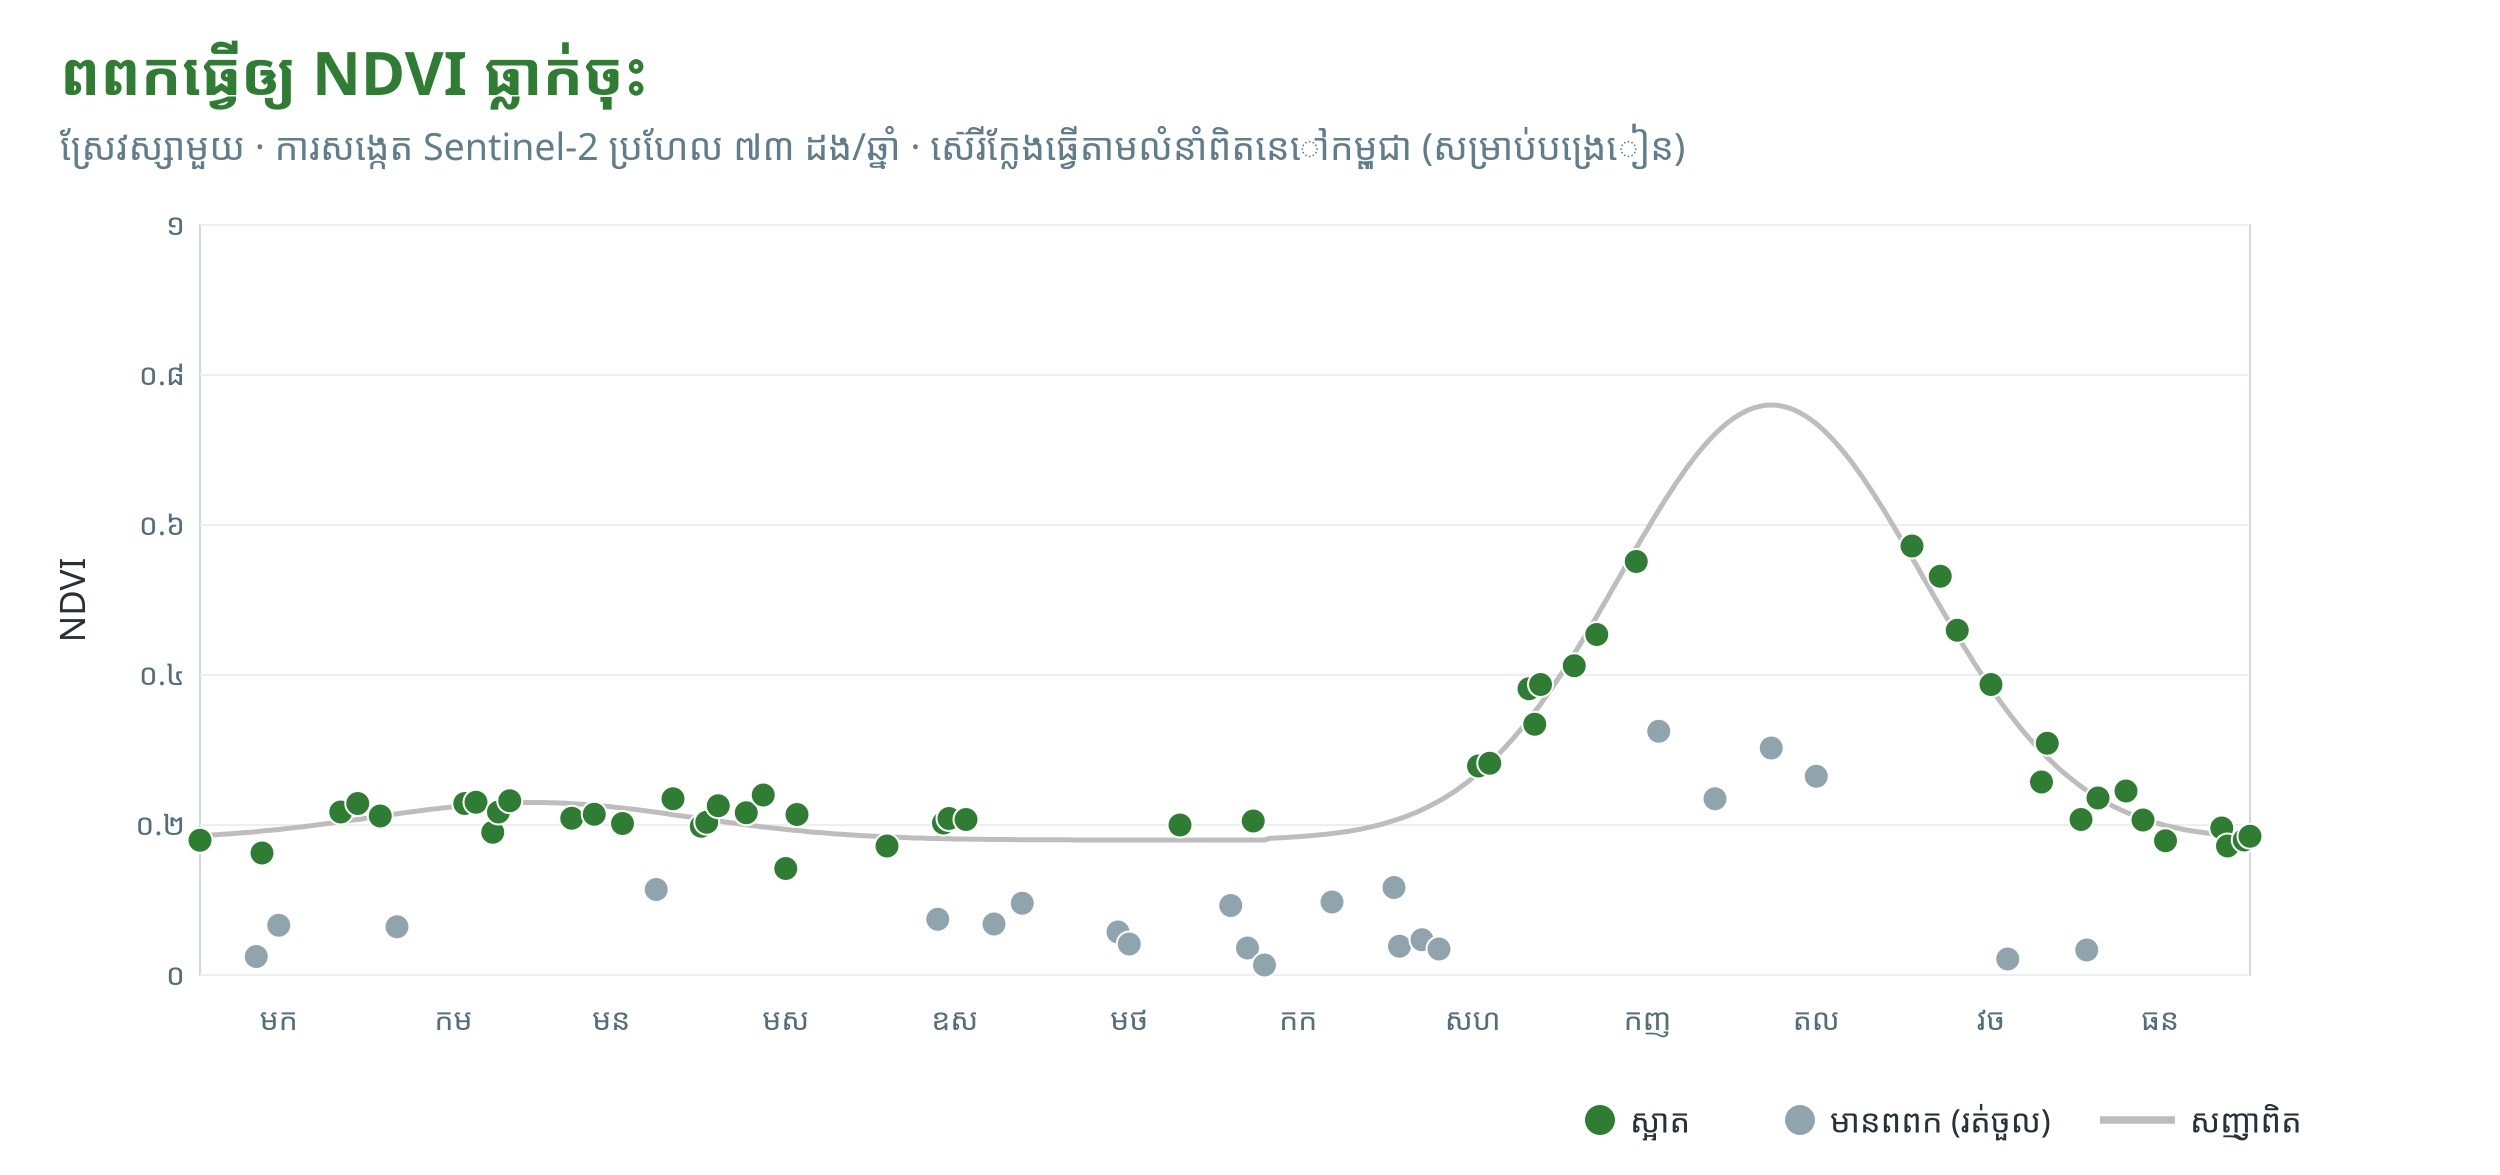
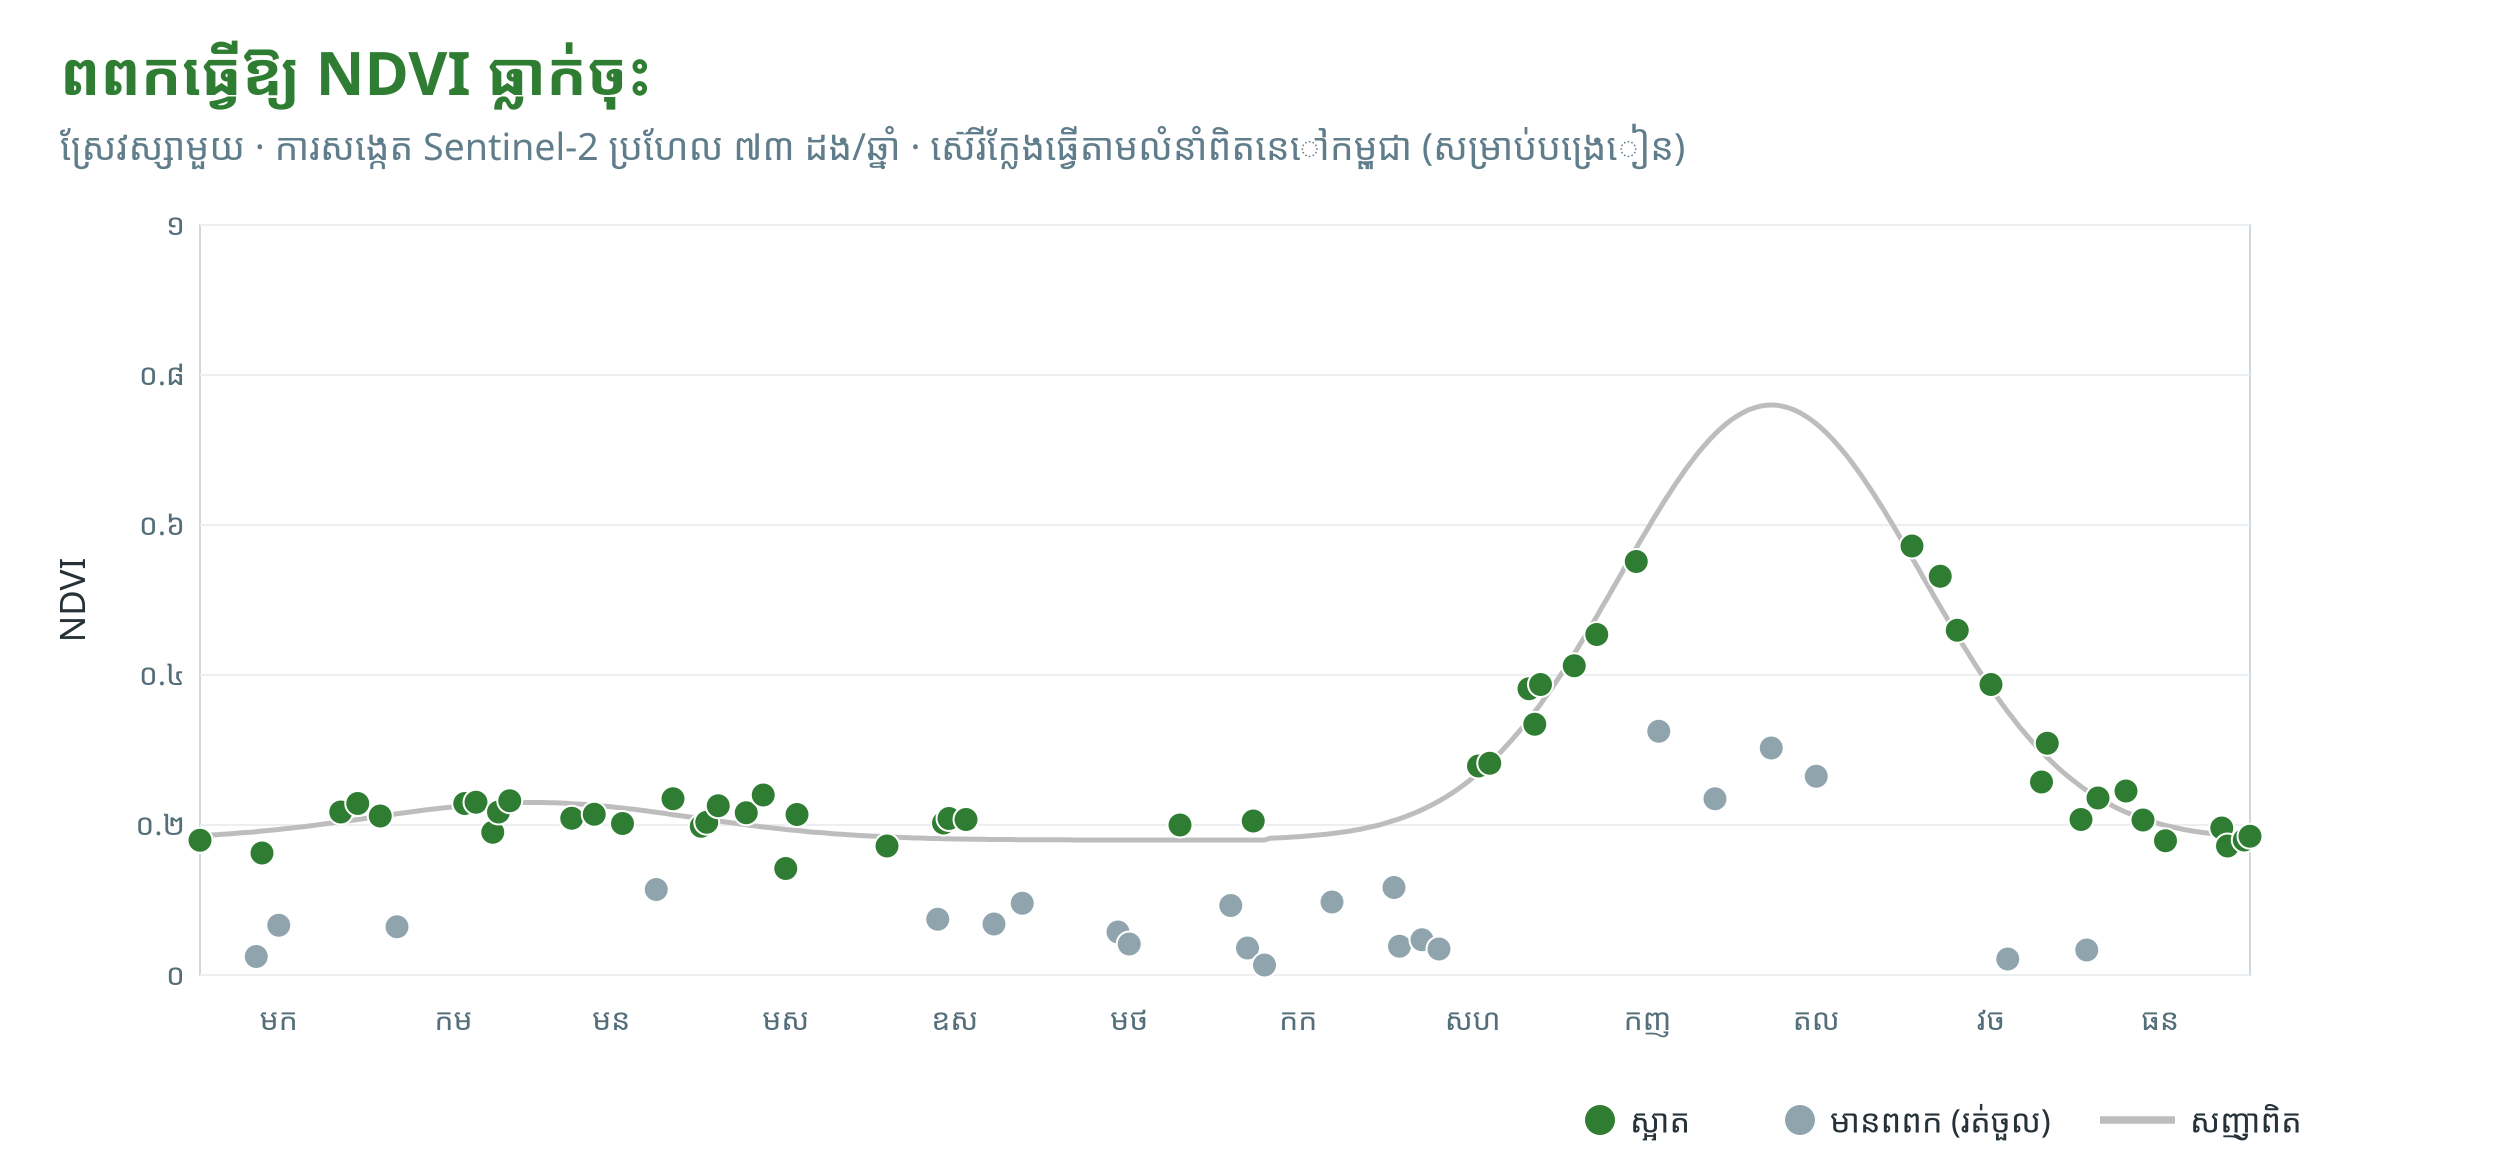
<svg xmlns="http://www.w3.org/2000/svg" viewBox="0 0 1000 470" font-family="Battambang, Siemreap, sans-serif">
  <rect width="1000" height="470" fill="#ffffff" />
-   <text x="24.0" y="38.0" font-size="24" fill="#2e7d32" text-anchor="start" font-weight="bold" class="ftitle">ពពកធ្វើឲ្យ NDVI ធ្លាក់ចុះ</text>
+   <text x="24.0" y="38.0" font-size="24" fill="#2e7d32" text-anchor="start" font-weight="bold" class="ftitle">ពពកធ្វើឱ្យ NDVI ធ្លាក់ចុះ</text>
  <text x="24.0" y="64.0" font-size="15" fill="#607d8b" text-anchor="start" font-weight="normal" class="fsub">ស្រែវស្សាមួយ · ការសង្កេត Sentinel-2 ប្រហែល ៧៣ ដង/ឆ្នាំ · ស៊េរីក្លែងធ្វើតាមលំនាំពិតនៅកម្ពុជា (សម្រាប់បង្រៀន)</text>
  <rect x="80.0" y="90.0" width="820.0" height="300.0" rx="0" fill="#fff" stroke="#cfd8dc" stroke-width="0.8" />
  <line x1="80.0" y1="390.0" x2="900.0" y2="390.0" stroke="#eceff1" stroke-width="0.8" />
  <text x="74.0" y="394.0" font-size="12" fill="#546e7a" text-anchor="end" font-weight="normal">០</text>
  <line x1="80.0" y1="330.0" x2="900.0" y2="330.0" stroke="#eceff1" stroke-width="0.8" />
  <text x="74.0" y="334.0" font-size="12" fill="#546e7a" text-anchor="end" font-weight="normal">០.២</text>
  <line x1="80.0" y1="270.0" x2="900.0" y2="270.0" stroke="#eceff1" stroke-width="0.8" />
  <text x="74.0" y="274.0" font-size="12" fill="#546e7a" text-anchor="end" font-weight="normal">០.៤</text>
  <line x1="80.0" y1="210.0" x2="900.0" y2="210.0" stroke="#eceff1" stroke-width="0.8" />
  <text x="74.0" y="214.0" font-size="12" fill="#546e7a" text-anchor="end" font-weight="normal">០.៦</text>
  <line x1="80.0" y1="150.0" x2="900.0" y2="150.0" stroke="#eceff1" stroke-width="0.8" />
  <text x="74.0" y="154.0" font-size="12" fill="#546e7a" text-anchor="end" font-weight="normal">០.៨</text>
  <line x1="80.0" y1="90.0" x2="900.0" y2="90.0" stroke="#eceff1" stroke-width="0.8" />
  <text x="74.0" y="94.0" font-size="12" fill="#546e7a" text-anchor="end" font-weight="normal">១</text>
  <path d="M80.0 334.3 L82.3 334.2 L84.5 334.0 L86.8 333.9 L89.0 333.7 L91.3 333.6 L93.5 333.4 L95.8 333.2 L98.0 333.0 L100.3 332.9 L102.5 332.7 L104.8 332.4 L107.0 332.2 L109.3 332.0 L111.5 331.8 L113.8 331.5 L116.0 331.3 L118.3 331.0 L120.5 330.8 L122.8 330.5 L125.1 330.2 L127.3 329.9 L129.6 329.6 L131.8 329.3 L134.1 329.0 L136.3 328.7 L138.6 328.4 L140.8 328.1 L143.1 327.8 L145.3 327.5 L147.6 327.1 L149.8 326.8 L152.1 326.5 L154.3 326.2 L156.6 325.9 L158.8 325.5 L161.1 325.2 L163.4 324.9 L165.6 324.6 L167.9 324.3 L170.1 324.0 L172.4 323.7 L174.6 323.5 L176.9 323.2 L179.1 323.0 L181.4 322.7 L183.6 322.5 L185.9 322.3 L188.1 322.1 L190.4 321.9 L192.6 321.7 L194.9 321.6 L197.1 321.5 L199.4 321.3 L201.6 321.2 L203.9 321.1 L206.2 321.1 L208.4 321.0 L210.7 321.0 L212.9 321.0 L215.2 321.0 L217.4 321.0 L219.7 321.1 L221.9 321.1 L224.2 321.2 L226.4 321.3 L228.7 321.5 L230.9 321.6 L233.2 321.7 L235.4 321.9 L237.7 322.1 L239.9 322.3 L242.2 322.5 L244.5 322.7 L246.7 323.0 L249.0 323.2 L251.2 323.5 L253.5 323.7 L255.7 324.0 L258.0 324.3 L260.2 324.6 L262.5 324.9 L264.7 325.2 L267.0 325.5 L269.2 325.9 L271.5 326.2 L273.7 326.5 L276.0 326.8 L278.2 327.1 L280.5 327.5 L282.7 327.8 L285.0 328.1 L287.3 328.4 L289.5 328.7 L291.8 329.0 L294.0 329.3 L296.3 329.6 L298.5 329.9 L300.8 330.2 L303.0 330.5 L305.3 330.8 L307.5 331.0 L309.8 331.3 L312.0 331.5 L314.3 331.8 L316.5 332.0 L318.8 332.2 L321.0 332.4 L323.3 332.7 L325.5 332.9 L327.8 333.0 L330.1 333.2 L332.3 333.4 L334.6 333.6 L336.8 333.7 L339.1 333.9 L341.3 334.0 L343.6 334.2 L345.8 334.3 L348.1 334.4 L350.3 334.5 L352.6 334.6 L354.8 334.7 L357.1 334.8 L359.3 334.9 L361.6 335.0 L363.8 335.1 L366.1 335.2 L368.4 335.2 L370.6 335.3 L372.9 335.4 L375.1 335.4 L377.4 335.5 L379.6 335.5 L381.9 335.6 L384.1 335.6 L386.4 335.6 L388.6 335.7 L390.9 335.7 L393.1 335.7 L395.4 335.8 L397.6 335.8 L399.9 335.8 L402.1 335.8 L404.4 335.8 L406.6 335.9 L408.9 335.9 L411.2 335.9 L413.4 335.9 L415.7 335.9 L417.9 335.9 L420.2 335.9 L422.4 335.9 L424.7 335.9 L426.9 335.9 L429.2 336.0 L431.4 336.0 L433.7 336.0 L435.9 336.0 L438.2 336.0 L440.4 336.0 L442.7 336.0 L444.9 336.0 L447.2 336.0 L449.5 336.0 L451.7 336.0 L454.0 336.0 L456.2 336.0 L458.5 336.0 L460.7 336.0 L463.0 336.0 L465.2 336.0 L467.5 336.0 L469.7 336.0 L472.0 336.0 L474.2 336.0 L476.5 336.0 L478.7 336.0 L481.0 336.0 L483.2 336.0 L485.5 336.0 L487.7 336.0 L490.0 336.0 L492.3 336.0 L494.5 336.0 L496.8 336.0 L499.0 336.0 L501.3 336.0 L503.5 336.0 L505.8 336.0 L508.0 335.3 L510.3 335.2 L512.5 335.1 L514.8 335.0 L517.0 334.8 L519.3 334.7 L521.5 334.5 L523.8 334.3 L526.0 334.1 L528.3 333.9 L530.5 333.7 L532.8 333.4 L535.1 333.1 L537.3 332.8 L539.6 332.5 L541.8 332.1 L544.1 331.7 L546.3 331.2 L548.6 330.7 L550.8 330.2 L553.1 329.6 L555.3 328.9 L557.6 328.2 L559.8 327.5 L562.1 326.7 L564.3 325.8 L566.6 324.9 L568.8 323.9 L571.1 322.8 L573.4 321.6 L575.6 320.4 L577.9 319.1 L580.1 317.7 L582.4 316.2 L584.6 314.6 L586.9 312.9 L589.1 311.1 L591.4 309.3 L593.6 307.3 L595.9 305.2 L598.1 303.0 L600.4 300.7 L602.6 298.3 L604.9 295.8 L607.1 293.2 L609.4 290.5 L611.6 287.6 L613.9 284.7 L616.2 281.7 L618.4 278.5 L620.7 275.3 L622.9 272.0 L625.2 268.6 L627.4 265.1 L629.7 261.5 L631.9 257.9 L634.2 254.1 L636.4 250.4 L638.7 246.6 L640.9 242.7 L643.2 238.8 L645.4 234.9 L647.7 231.0 L649.9 227.0 L652.2 223.1 L654.5 219.2 L656.7 215.4 L659.0 211.6 L661.2 207.8 L663.5 204.1 L665.7 200.5 L668.0 197.0 L670.2 193.6 L672.5 190.3 L674.7 187.1 L677.0 184.1 L679.2 181.2 L681.5 178.5 L683.7 176.0 L686.0 173.6 L688.2 171.5 L690.5 169.5 L692.7 167.8 L695.0 166.3 L697.3 165.0 L699.5 163.9 L701.8 163.1 L704.0 162.5 L706.3 162.1 L708.5 162.0 L710.8 162.1 L713.0 162.5 L715.3 163.1 L717.5 163.9 L719.8 165.0 L722.0 166.3 L724.3 167.8 L726.5 169.5 L728.8 171.5 L731.0 173.6 L733.3 176.0 L735.5 178.5 L737.8 181.2 L740.1 184.1 L742.3 187.1 L744.6 190.3 L746.8 193.6 L749.1 197.0 L751.3 200.5 L753.6 204.1 L755.8 207.8 L758.1 211.6 L760.3 215.4 L762.6 219.2 L764.8 223.1 L767.1 227.0 L769.3 231.0 L771.6 234.9 L773.8 238.8 L776.1 242.7 L778.4 246.6 L780.6 250.4 L782.9 254.1 L785.1 257.9 L787.4 261.5 L789.6 265.1 L791.9 268.6 L794.1 272.0 L796.4 275.3 L798.6 278.5 L800.9 281.7 L803.1 284.7 L805.4 287.6 L807.6 290.5 L809.9 293.2 L812.1 295.8 L814.4 298.3 L816.6 300.7 L818.9 303.0 L821.2 305.2 L823.4 307.3 L825.7 309.3 L827.9 311.1 L830.2 312.9 L832.4 314.6 L834.7 316.2 L836.9 317.7 L839.2 319.1 L841.4 320.4 L843.7 321.6 L845.9 322.8 L848.2 323.9 L850.4 324.9 L852.7 325.8 L854.9 326.7 L857.2 327.5 L859.5 328.2 L861.7 328.9 L864.0 329.6 L866.2 330.2 L868.5 330.7 L870.7 331.2 L873.0 331.7 L875.2 332.1 L877.5 332.5 L879.7 332.8 L882.0 333.1 L884.2 333.4 L886.5 333.7 L888.7 333.9 L891.0 334.1 L893.2 334.3 L895.5 334.5 L897.7 334.7 L900.0 334.8" fill="none" stroke="#bdbdbd" stroke-width="2" opacity="1" />
  <text x="34.0" y="240.0" font-size="14" fill="#263238" text-anchor="middle" font-weight="normal" transform="rotate(-90 34 240.0)">NDVI</text>
  <text x="111.5" y="412.0" font-size="12" fill="#546e7a" text-anchor="middle" font-weight="normal">មក</text>
  <text x="181.4" y="412.0" font-size="12" fill="#546e7a" text-anchor="middle" font-weight="normal">កម</text>
  <text x="244.5" y="412.0" font-size="12" fill="#546e7a" text-anchor="middle" font-weight="normal">មន</text>
  <text x="314.3" y="412.0" font-size="12" fill="#546e7a" text-anchor="middle" font-weight="normal">មស</text>
  <text x="381.9" y="412.0" font-size="12" fill="#546e7a" text-anchor="middle" font-weight="normal">ឧស</text>
  <text x="451.7" y="412.0" font-size="12" fill="#546e7a" text-anchor="middle" font-weight="normal">មថ</text>
  <text x="519.3" y="412.0" font-size="12" fill="#546e7a" text-anchor="middle" font-weight="normal">កក</text>
  <text x="589.1" y="412.0" font-size="12" fill="#546e7a" text-anchor="middle" font-weight="normal">សហ</text>
  <text x="659.0" y="412.0" font-size="12" fill="#546e7a" text-anchor="middle" font-weight="normal">កញ</text>
  <text x="726.5" y="412.0" font-size="12" fill="#546e7a" text-anchor="middle" font-weight="normal">តល</text>
  <text x="796.4" y="412.0" font-size="12" fill="#546e7a" text-anchor="middle" font-weight="normal">វច</text>
  <text x="864.0" y="412.0" font-size="12" fill="#546e7a" text-anchor="middle" font-weight="normal">ធន</text>
  <circle cx="80.0" cy="336.1" r="5.00" fill="#2e7d32" stroke="#fff" stroke-width="0.8" opacity="1" />
  <circle cx="102.5" cy="382.6" r="5.00" fill="#90a4ae" stroke="#fff" stroke-width="0.8" opacity="1" />
  <circle cx="104.8" cy="341.2" r="5.00" fill="#2e7d32" stroke="#fff" stroke-width="0.8" opacity="1" />
  <circle cx="111.5" cy="370.1" r="5.00" fill="#90a4ae" stroke="#fff" stroke-width="0.8" opacity="1" />
  <circle cx="136.3" cy="324.8" r="5.00" fill="#2e7d32" stroke="#fff" stroke-width="0.8" opacity="1" />
  <circle cx="143.1" cy="321.4" r="5.00" fill="#2e7d32" stroke="#fff" stroke-width="0.8" opacity="1" />
  <circle cx="152.1" cy="326.4" r="5.00" fill="#2e7d32" stroke="#fff" stroke-width="0.8" opacity="1" />
  <circle cx="158.8" cy="370.7" r="5.00" fill="#90a4ae" stroke="#fff" stroke-width="0.8" opacity="1" />
  <circle cx="185.9" cy="321.4" r="5.00" fill="#2e7d32" stroke="#fff" stroke-width="0.8" opacity="1" />
  <circle cx="190.4" cy="320.9" r="5.00" fill="#2e7d32" stroke="#fff" stroke-width="0.8" opacity="1" />
  <circle cx="197.1" cy="332.9" r="5.00" fill="#2e7d32" stroke="#fff" stroke-width="0.8" opacity="1" />
  <circle cx="199.4" cy="324.8" r="5.00" fill="#2e7d32" stroke="#fff" stroke-width="0.8" opacity="1" />
  <circle cx="203.9" cy="320.3" r="5.00" fill="#2e7d32" stroke="#fff" stroke-width="0.8" opacity="1" />
  <circle cx="228.7" cy="327.3" r="5.00" fill="#2e7d32" stroke="#fff" stroke-width="0.8" opacity="1" />
  <circle cx="237.7" cy="325.7" r="5.00" fill="#2e7d32" stroke="#fff" stroke-width="0.8" opacity="1" />
  <circle cx="249.0" cy="329.4" r="5.00" fill="#2e7d32" stroke="#fff" stroke-width="0.8" opacity="1" />
  <circle cx="262.5" cy="355.8" r="5.00" fill="#90a4ae" stroke="#fff" stroke-width="0.8" opacity="1" />
  <circle cx="269.2" cy="319.5" r="5.00" fill="#2e7d32" stroke="#fff" stroke-width="0.8" opacity="1" />
  <circle cx="280.5" cy="330.5" r="5.00" fill="#2e7d32" stroke="#fff" stroke-width="0.8" opacity="1" />
  <circle cx="282.7" cy="328.9" r="5.00" fill="#2e7d32" stroke="#fff" stroke-width="0.8" opacity="1" />
  <circle cx="287.3" cy="322.3" r="5.00" fill="#2e7d32" stroke="#fff" stroke-width="0.8" opacity="1" />
  <circle cx="298.5" cy="325.1" r="5.00" fill="#2e7d32" stroke="#fff" stroke-width="0.8" opacity="1" />
  <circle cx="305.3" cy="318.0" r="5.00" fill="#2e7d32" stroke="#fff" stroke-width="0.8" opacity="1" />
  <circle cx="314.3" cy="347.4" r="5.00" fill="#2e7d32" stroke="#fff" stroke-width="0.8" opacity="1" />
  <circle cx="318.8" cy="325.8" r="5.00" fill="#2e7d32" stroke="#fff" stroke-width="0.8" opacity="1" />
  <circle cx="354.8" cy="338.4" r="5.00" fill="#2e7d32" stroke="#fff" stroke-width="0.8" opacity="1" />
  <circle cx="375.1" cy="367.7" r="5.00" fill="#90a4ae" stroke="#fff" stroke-width="0.8" opacity="1" />
  <circle cx="377.4" cy="329.2" r="5.00" fill="#2e7d32" stroke="#fff" stroke-width="0.8" opacity="1" />
  <circle cx="379.6" cy="327.4" r="5.00" fill="#2e7d32" stroke="#fff" stroke-width="0.8" opacity="1" />
  <circle cx="386.4" cy="327.8" r="5.00" fill="#2e7d32" stroke="#fff" stroke-width="0.8" opacity="1" />
  <circle cx="397.6" cy="369.6" r="5.00" fill="#90a4ae" stroke="#fff" stroke-width="0.8" opacity="1" />
  <circle cx="408.9" cy="361.3" r="5.00" fill="#90a4ae" stroke="#fff" stroke-width="0.8" opacity="1" />
  <circle cx="447.2" cy="372.8" r="5.00" fill="#90a4ae" stroke="#fff" stroke-width="0.8" opacity="1" />
  <circle cx="451.7" cy="377.6" r="5.00" fill="#90a4ae" stroke="#fff" stroke-width="0.8" opacity="1" />
  <circle cx="472.0" cy="330.0" r="5.00" fill="#2e7d32" stroke="#fff" stroke-width="0.8" opacity="1" />
  <circle cx="492.3" cy="362.2" r="5.00" fill="#90a4ae" stroke="#fff" stroke-width="0.8" opacity="1" />
  <circle cx="499.0" cy="379.2" r="5.00" fill="#90a4ae" stroke="#fff" stroke-width="0.8" opacity="1" />
  <circle cx="501.3" cy="328.4" r="5.00" fill="#2e7d32" stroke="#fff" stroke-width="0.8" opacity="1" />
  <circle cx="505.8" cy="386.0" r="5.00" fill="#90a4ae" stroke="#fff" stroke-width="0.8" opacity="1" />
  <circle cx="532.8" cy="360.8" r="5.00" fill="#90a4ae" stroke="#fff" stroke-width="0.8" opacity="1" />
  <circle cx="557.6" cy="355.0" r="5.00" fill="#90a4ae" stroke="#fff" stroke-width="0.8" opacity="1" />
  <circle cx="559.8" cy="378.5" r="5.00" fill="#90a4ae" stroke="#fff" stroke-width="0.8" opacity="1" />
  <circle cx="568.8" cy="375.9" r="5.00" fill="#90a4ae" stroke="#fff" stroke-width="0.8" opacity="1" />
  <circle cx="575.6" cy="379.6" r="5.00" fill="#90a4ae" stroke="#fff" stroke-width="0.8" opacity="1" />
  <circle cx="591.4" cy="306.4" r="5.00" fill="#2e7d32" stroke="#fff" stroke-width="0.8" opacity="1" />
  <circle cx="595.9" cy="305.3" r="5.00" fill="#2e7d32" stroke="#fff" stroke-width="0.8" opacity="1" />
  <circle cx="611.6" cy="275.5" r="5.00" fill="#2e7d32" stroke="#fff" stroke-width="0.8" opacity="1" />
  <circle cx="613.9" cy="289.7" r="5.00" fill="#2e7d32" stroke="#fff" stroke-width="0.8" opacity="1" />
  <circle cx="616.2" cy="273.8" r="5.00" fill="#2e7d32" stroke="#fff" stroke-width="0.8" opacity="1" />
  <circle cx="629.7" cy="266.3" r="5.00" fill="#2e7d32" stroke="#fff" stroke-width="0.8" opacity="1" />
  <circle cx="638.7" cy="253.8" r="5.00" fill="#2e7d32" stroke="#fff" stroke-width="0.8" opacity="1" />
  <circle cx="654.5" cy="224.6" r="5.00" fill="#2e7d32" stroke="#fff" stroke-width="0.8" opacity="1" />
  <circle cx="663.5" cy="292.5" r="5.00" fill="#90a4ae" stroke="#fff" stroke-width="0.8" opacity="1" />
  <circle cx="686.0" cy="319.5" r="5.00" fill="#90a4ae" stroke="#fff" stroke-width="0.8" opacity="1" />
  <circle cx="708.5" cy="299.2" r="5.00" fill="#90a4ae" stroke="#fff" stroke-width="0.8" opacity="1" />
  <circle cx="726.5" cy="310.5" r="5.00" fill="#90a4ae" stroke="#fff" stroke-width="0.8" opacity="1" />
  <circle cx="764.8" cy="218.4" r="5.00" fill="#2e7d32" stroke="#fff" stroke-width="0.8" opacity="1" />
  <circle cx="776.1" cy="230.5" r="5.00" fill="#2e7d32" stroke="#fff" stroke-width="0.8" opacity="1" />
  <circle cx="782.9" cy="252.1" r="5.00" fill="#2e7d32" stroke="#fff" stroke-width="0.8" opacity="1" />
  <circle cx="796.4" cy="273.8" r="5.00" fill="#2e7d32" stroke="#fff" stroke-width="0.8" opacity="1" />
  <circle cx="803.1" cy="383.6" r="5.00" fill="#90a4ae" stroke="#fff" stroke-width="0.8" opacity="1" />
  <circle cx="816.6" cy="312.8" r="5.00" fill="#2e7d32" stroke="#fff" stroke-width="0.8" opacity="1" />
  <circle cx="818.9" cy="297.3" r="5.00" fill="#2e7d32" stroke="#fff" stroke-width="0.8" opacity="1" />
  <circle cx="832.4" cy="327.8" r="5.00" fill="#2e7d32" stroke="#fff" stroke-width="0.8" opacity="1" />
  <circle cx="834.7" cy="380.0" r="5.00" fill="#90a4ae" stroke="#fff" stroke-width="0.8" opacity="1" />
  <circle cx="839.2" cy="319.2" r="5.00" fill="#2e7d32" stroke="#fff" stroke-width="0.8" opacity="1" />
  <circle cx="850.4" cy="316.4" r="5.00" fill="#2e7d32" stroke="#fff" stroke-width="0.8" opacity="1" />
  <circle cx="857.2" cy="328.0" r="5.00" fill="#2e7d32" stroke="#fff" stroke-width="0.8" opacity="1" />
  <circle cx="866.2" cy="336.3" r="5.00" fill="#2e7d32" stroke="#fff" stroke-width="0.8" opacity="1" />
  <circle cx="888.7" cy="331.2" r="5.00" fill="#2e7d32" stroke="#fff" stroke-width="0.8" opacity="1" />
  <circle cx="891.0" cy="338.4" r="5.00" fill="#2e7d32" stroke="#fff" stroke-width="0.8" opacity="1" />
  <circle cx="897.7" cy="336.0" r="5.00" fill="#2e7d32" stroke="#fff" stroke-width="0.8" opacity="1" />
  <circle cx="900.0" cy="334.5" r="5.00" fill="#2e7d32" stroke="#fff" stroke-width="0.8" opacity="1" />
  <circle cx="640.0" cy="448.0" r="6.00" fill="#2e7d32" stroke="none" stroke-width="1" opacity="1" />
  <text x="652.0" y="453.0" font-size="13" fill="#263238" text-anchor="start" font-weight="normal">ស្អាត</text>
  <circle cx="720.0" cy="448.0" r="6.00" fill="#90a4ae" stroke="none" stroke-width="1" opacity="1" />
  <text x="732.0" y="453.0" font-size="13" fill="#263238" text-anchor="start" font-weight="normal">មានពពក (រត់ចួល)</text>
  <line x1="840.0" y1="448.0" x2="870.0" y2="448.0" stroke="#bdbdbd" stroke-width="3" />
  <text x="876.0" y="453.0" font-size="13" fill="#263238" text-anchor="start" font-weight="normal">សញ្ញាពិត</text>
</svg>
